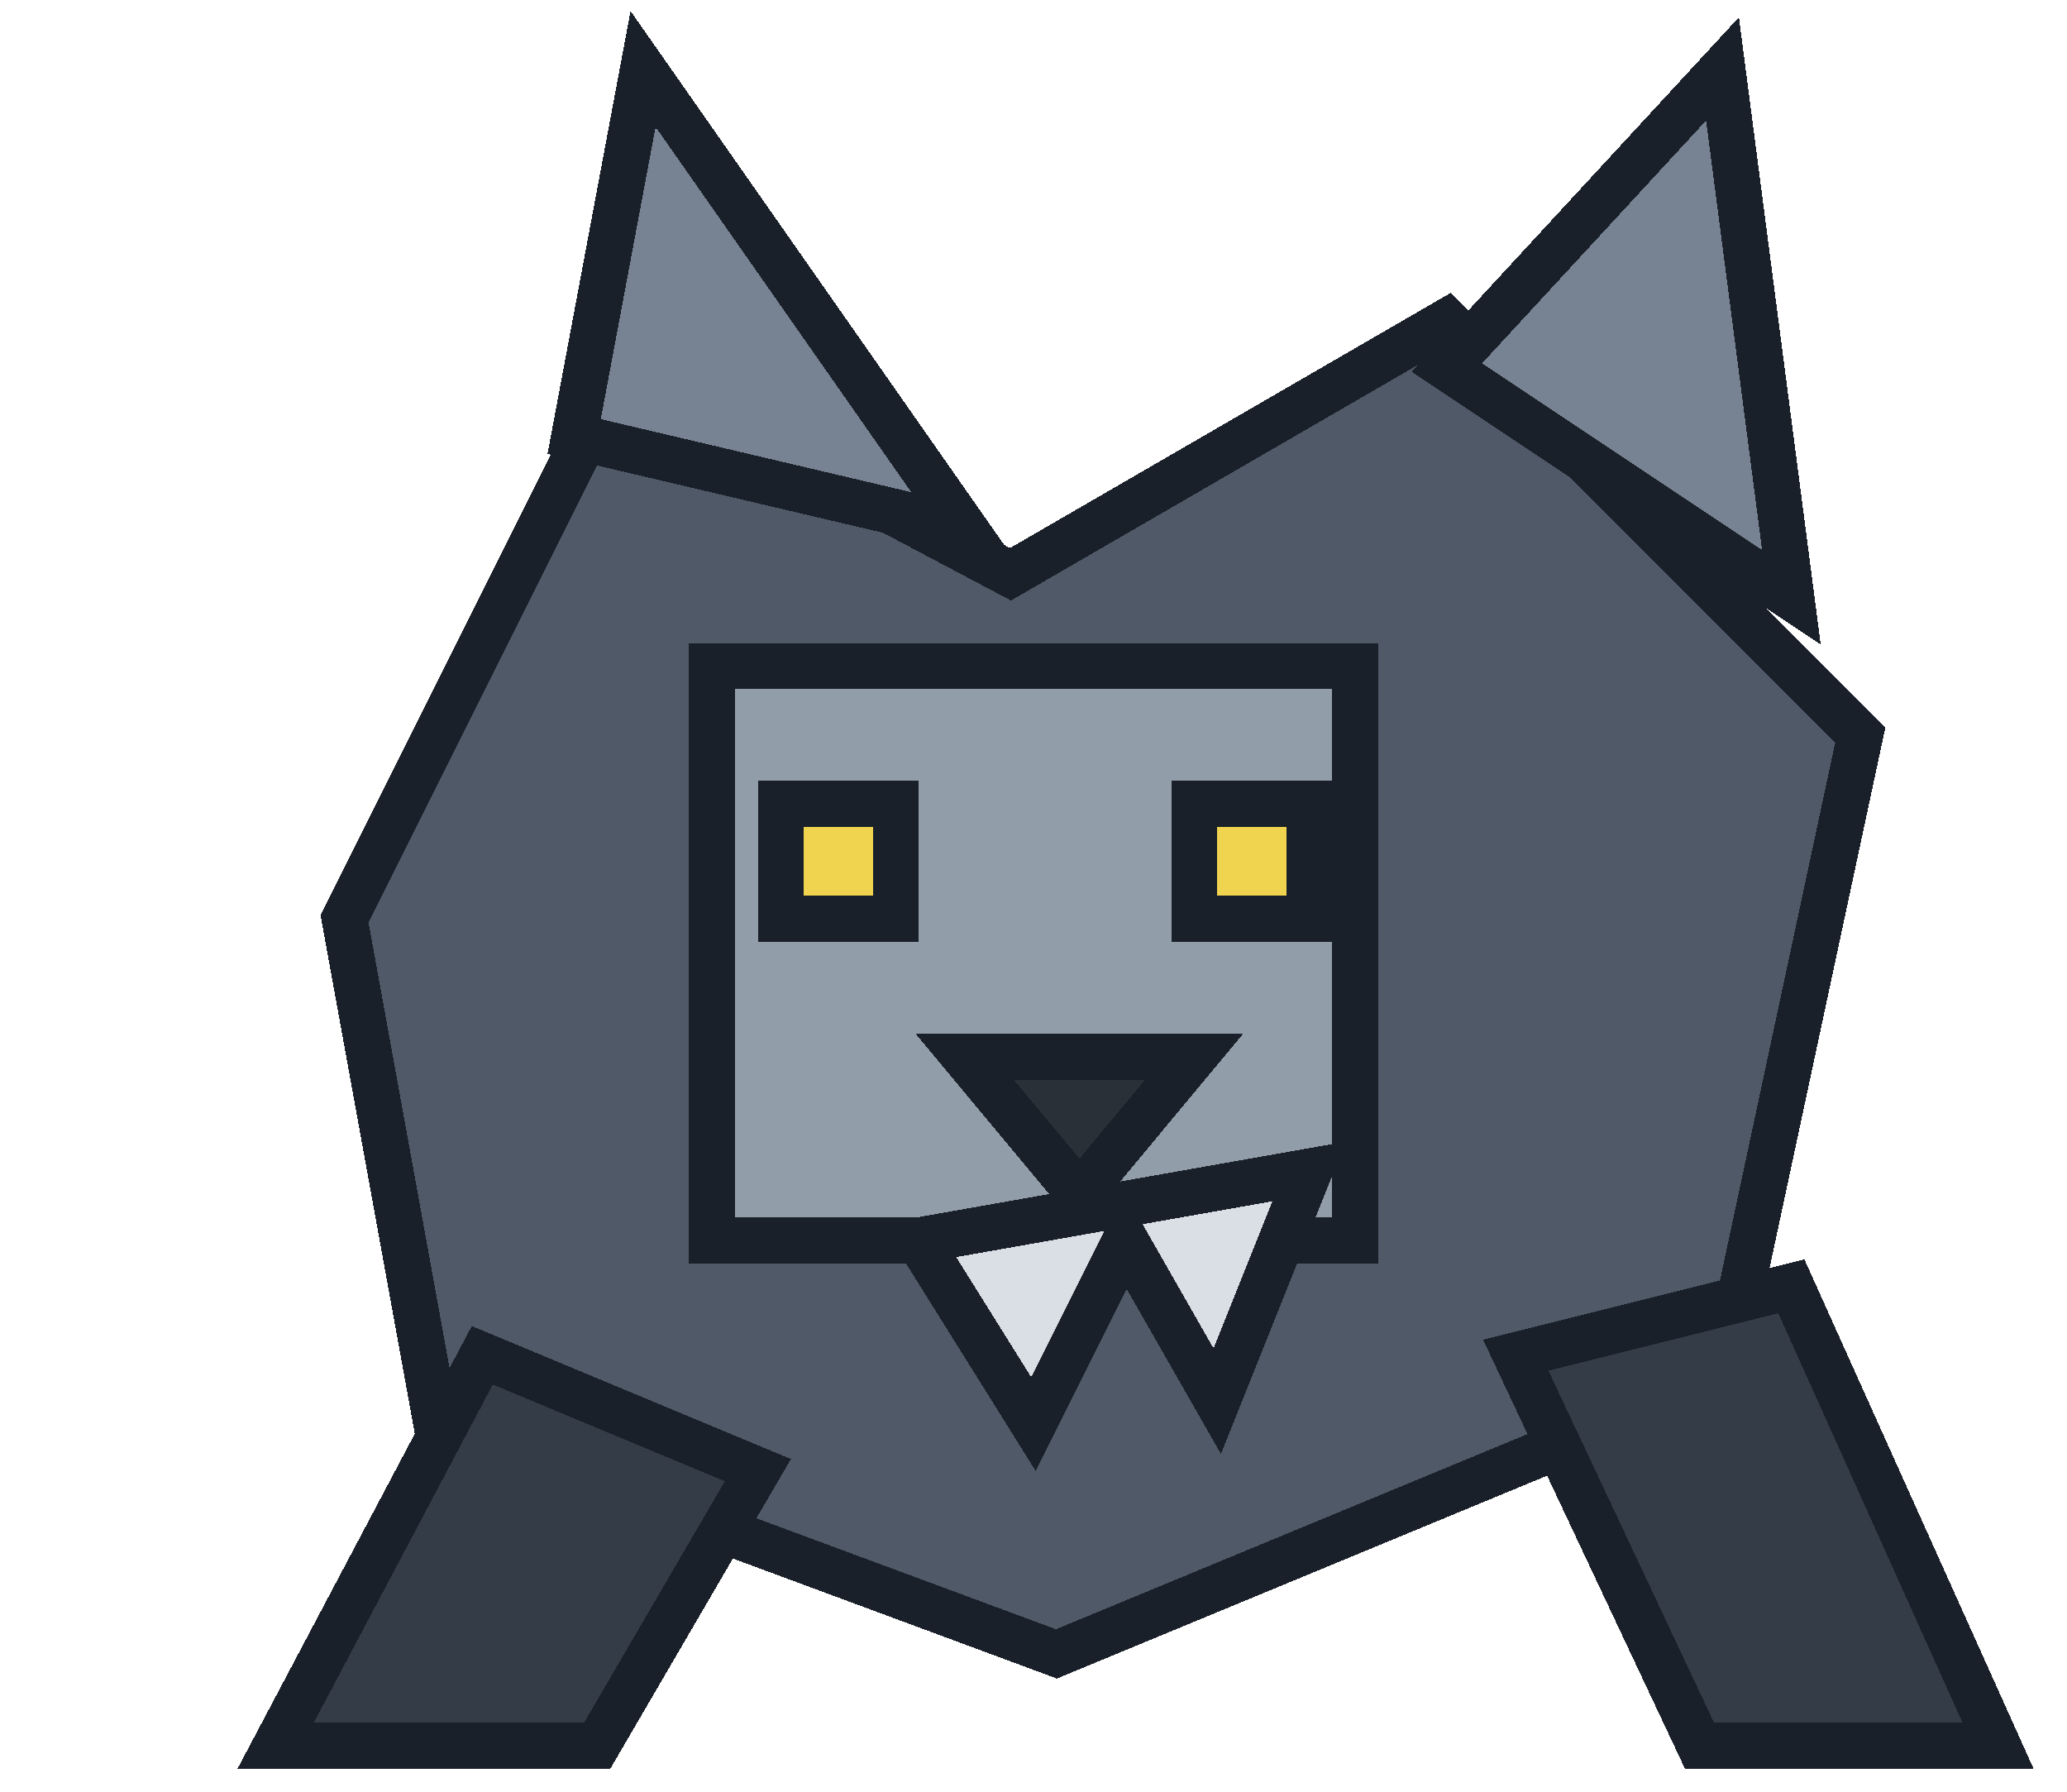
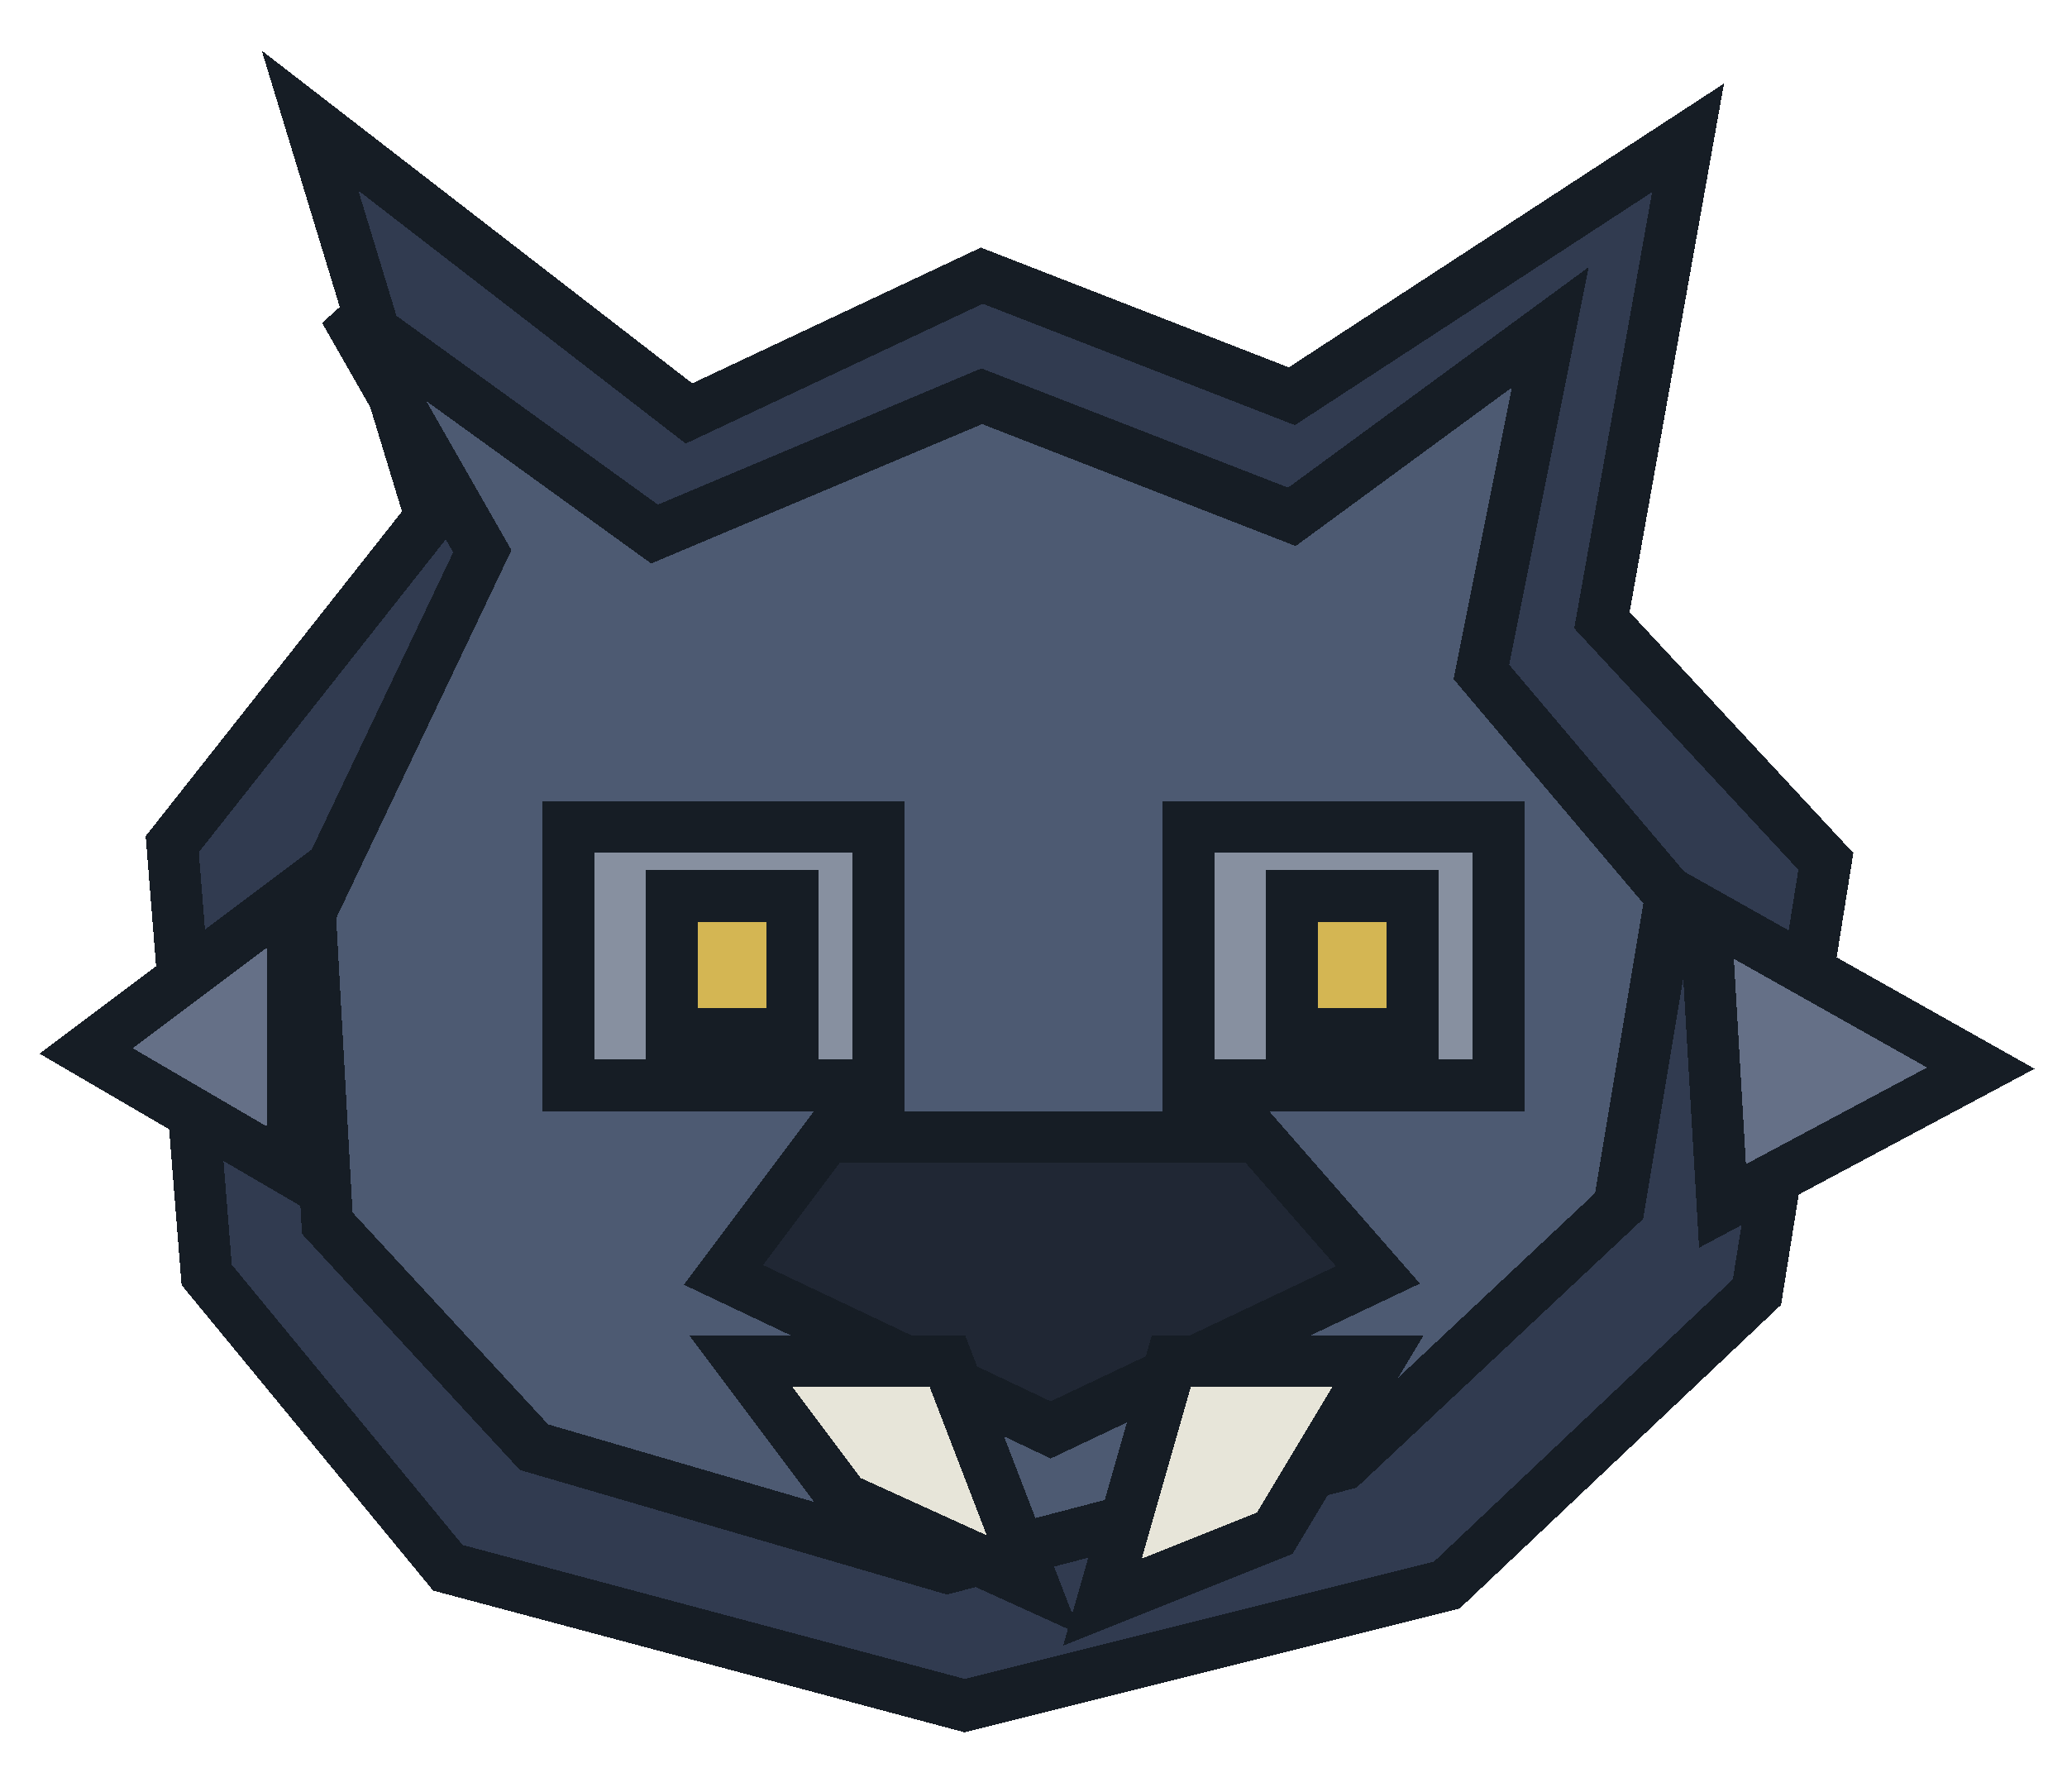
- <svg xmlns="http://www.w3.org/2000/svg" viewBox="0 0 90 78" shape-rendering="crispEdges">
-   <g stroke="#1a2029" stroke-width="2">
-     <path fill="#4f5968" d="m15 40 12-24 17 9 19-11 18 18-6 28-29 12-27-10z" />
-     <path fill="#778393" d="m25 19 3-16 14 20zm38-3 12-13 3 23z" />
-     <path fill="#929daa" d="M31 29h28v25H31z" />
-     <rect fill="#f0d34e" x="34" y="35" width="5" height="5" />
-     <rect fill="#f0d34e" x="52" y="35" width="5" height="5" />
-     <path fill="#2a3038" d="M42 46h10l-5 6z" />
-     <path fill="#d9dfe4" d="m40 54 5 8 4-8 4 7 4-10z" />
-     <path fill="#343c47" d="m21 59-9 17h14l7-12zm45 0 8 17h13l-9-20z" />
+ <svg xmlns="http://www.w3.org/2000/svg" viewBox="0 0 120 104" shape-rendering="crispEdges">
+   <g stroke="#161d25" stroke-width="3">
+     <path fill="#313b50" d="M25 30 18 7l22 17 17-8 18 7L98 8l-5 28 13 14-4 25-18 17-28 7-30-8L12 74l-2-25z" />
+     <path fill="#4d5a72" d="M28 32 20 18l18 13 19-8 18 7 15-11-4 20 11 13-3 18-16 15-23 6-24-7-12-13-1-18z" />
+     <path fill="#8790a0" d="M33 48h18v15H33zm36 0h18v15H69z" />
+     <path fill="#d4b653" d="M39 52h7v8h-7zm36 0h7v8h-7z" />
+     <path fill="#202734" d="M48 66h25l7 8-19 9-19-9z" />
+     <path fill="#e7e5d9" d="M43 79h12l5 13-11-5zm25 0h12l-6 10-10 4z" />
+     <path fill="#657087" d="M17 52 5 61l12 7zm82 1 16 9-15 8z" />
  </g>
</svg>
